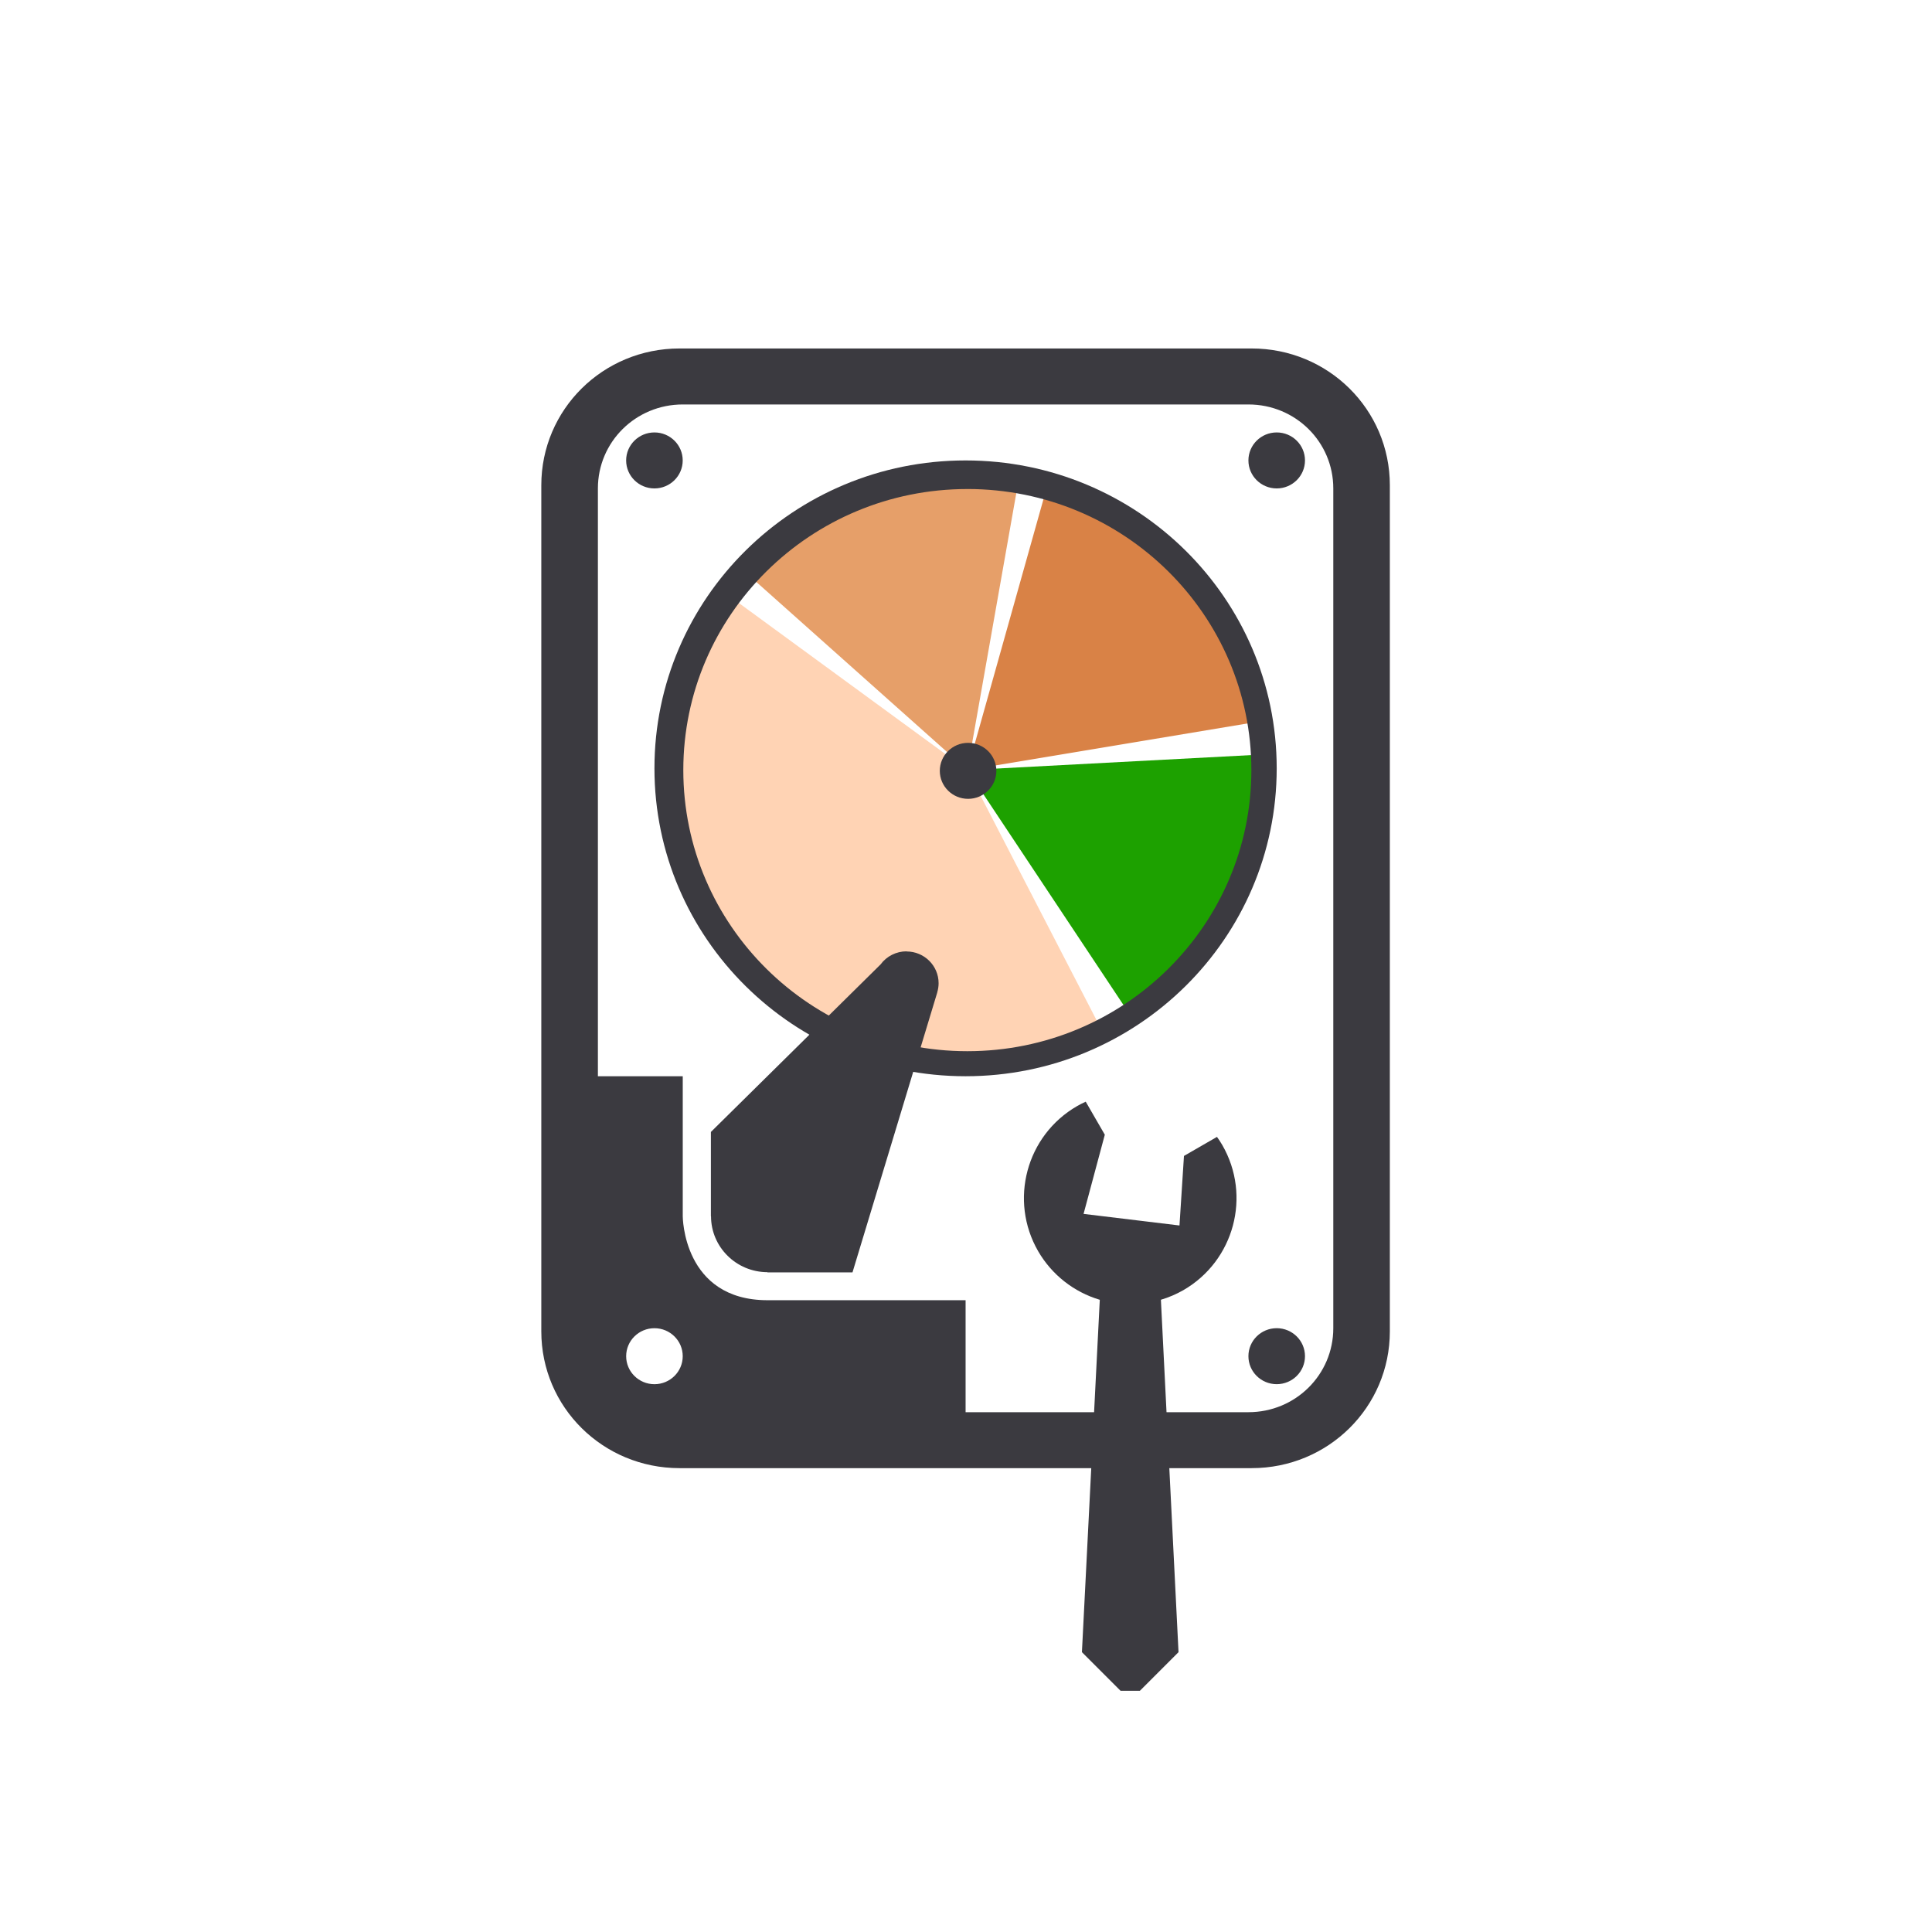
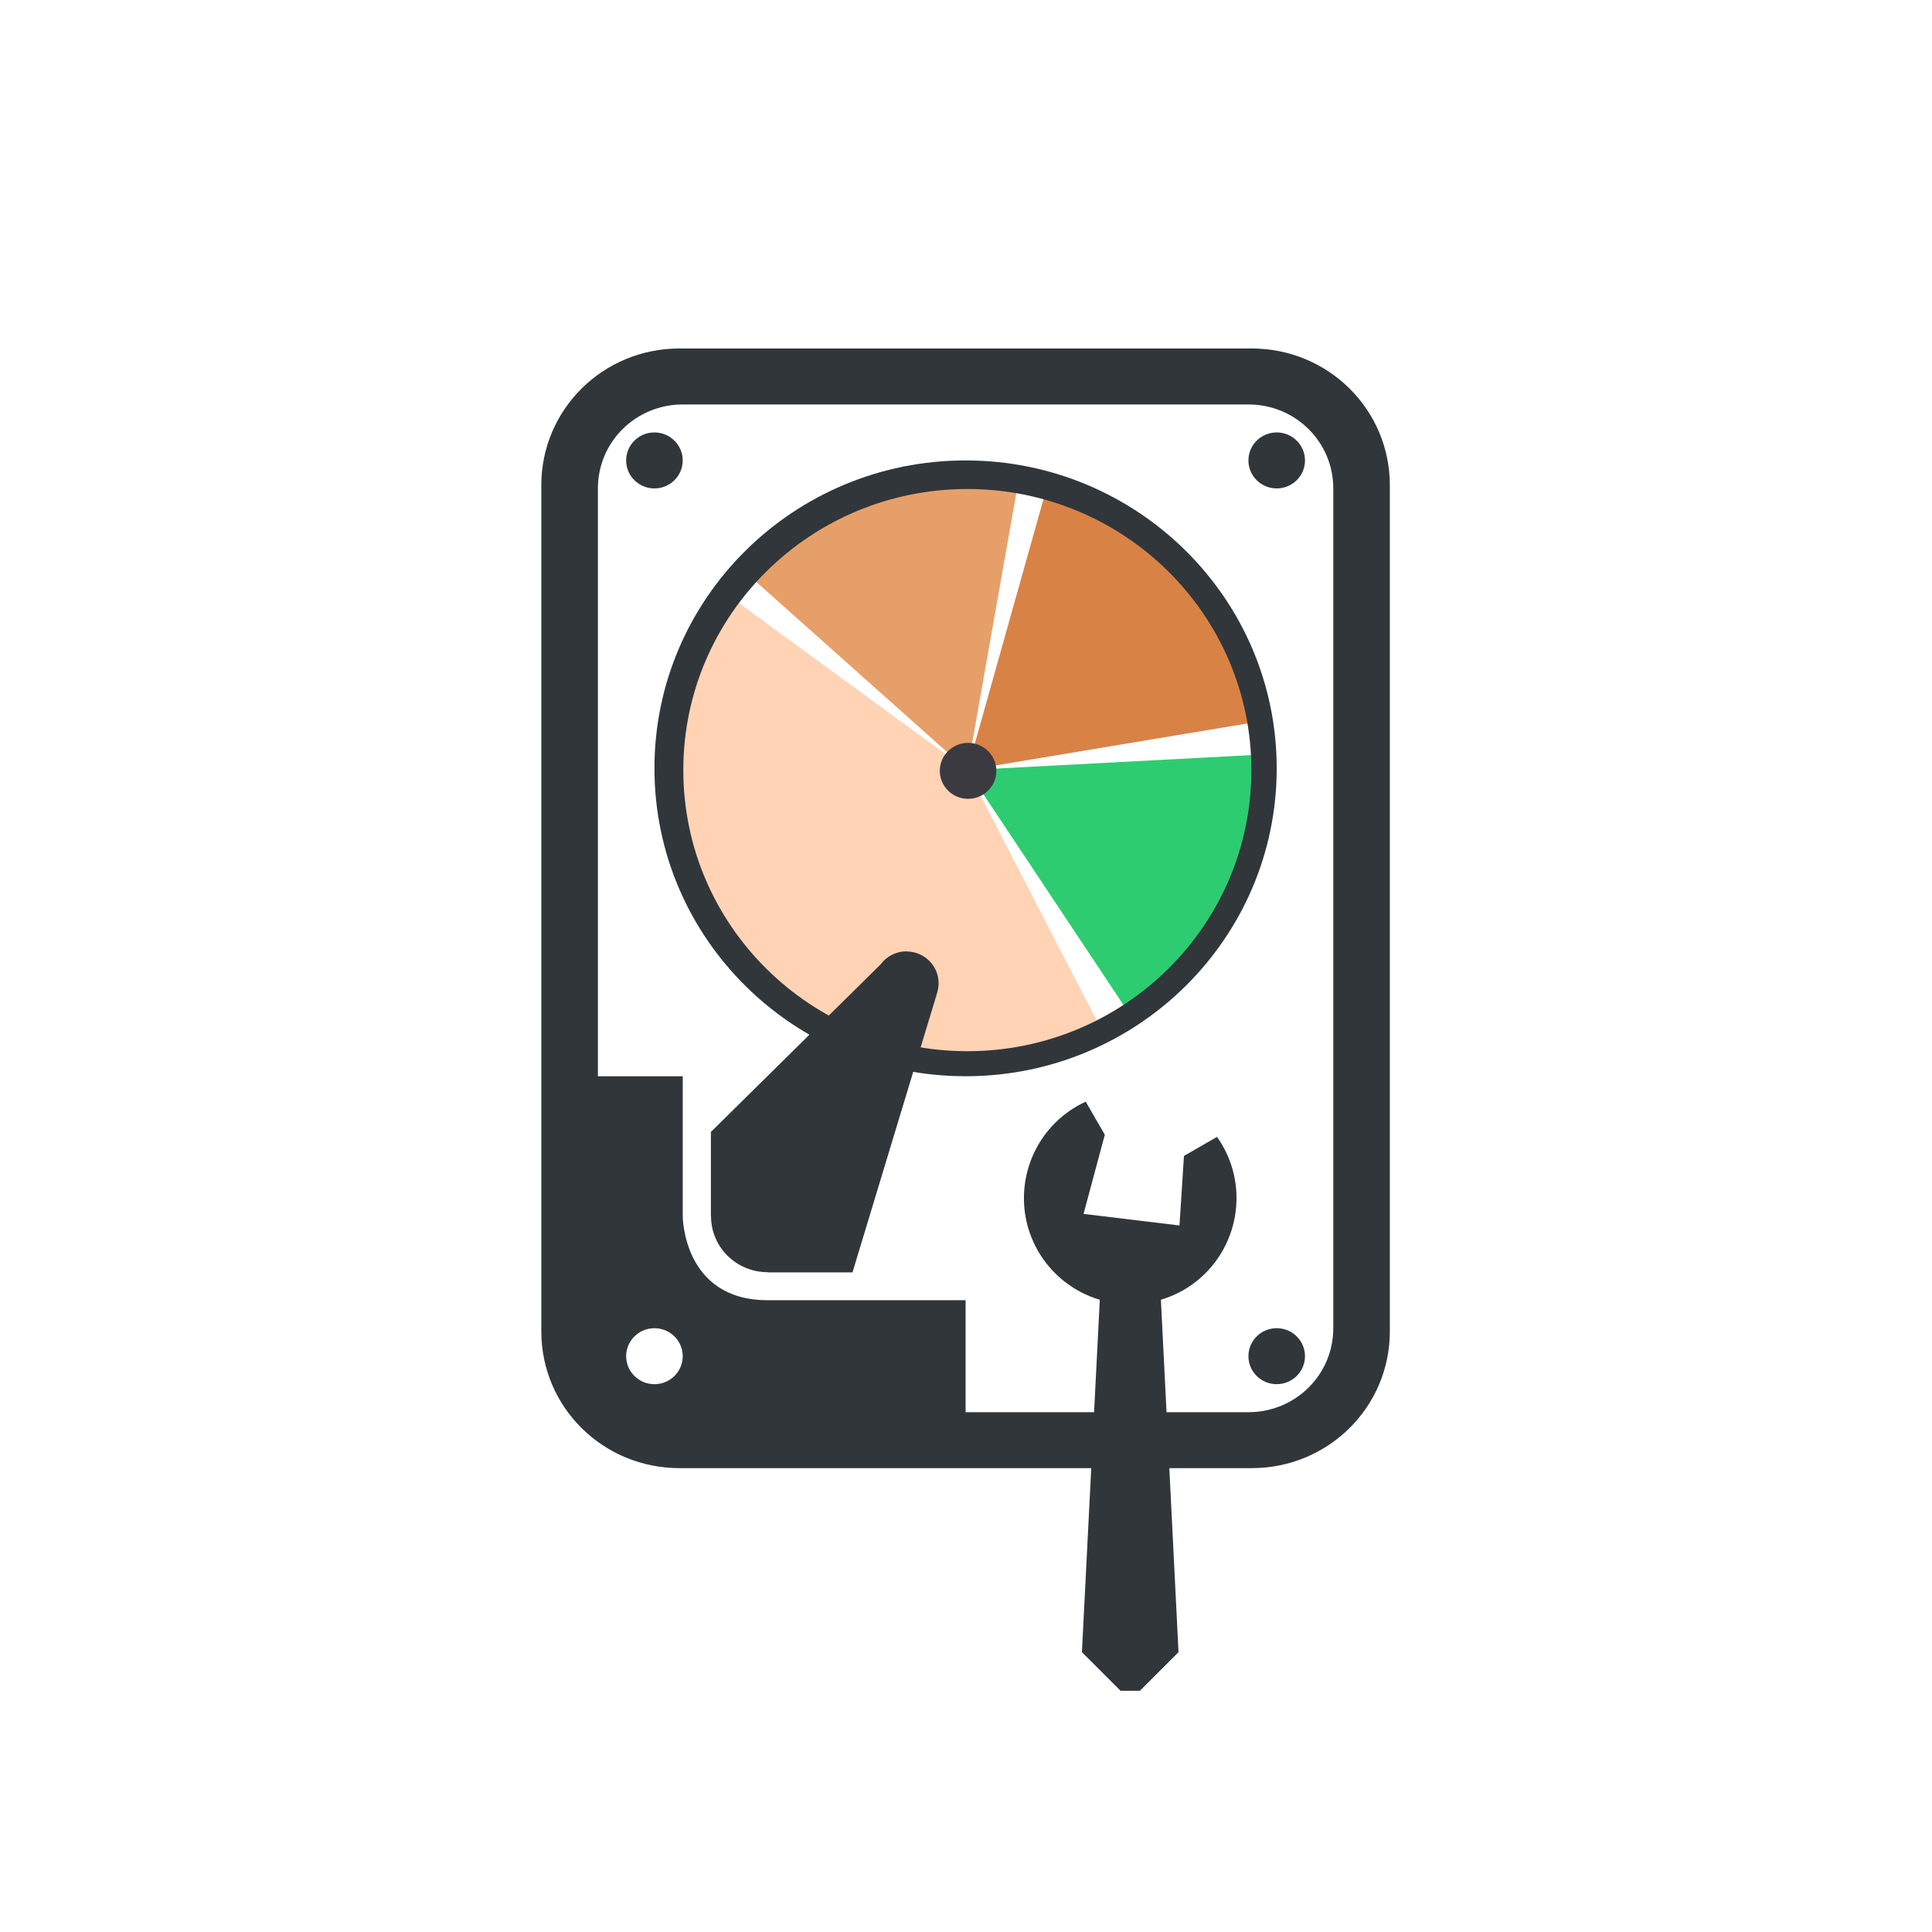
<svg xmlns="http://www.w3.org/2000/svg" width="100" height="100" viewBox="0 0 100 100" id="svg2" version="1.1">
  <defs id="defs4">
    <clipPath clipPathUnits="userSpaceOnUse" id="clipPath4376-6">
      <ellipse style="opacity:1;fill:#67a100;fill-opacity:1;stroke:none;stroke-width:2;stroke-miterlimit:4;stroke-dasharray:none;stroke-opacity:1" id="ellipse4378-8" cx="50" cy="992.862" rx="21" ry="20.5" />
    </clipPath>
    <clipPath clipPathUnits="userSpaceOnUse" id="clipPath4382-2">
      <ellipse style="opacity:1;fill:#67a100;fill-opacity:1;stroke:none;stroke-width:2;stroke-miterlimit:4;stroke-dasharray:none;stroke-opacity:1" id="ellipse4384-3" cx="50" cy="992.862" rx="21" ry="21.5" />
    </clipPath>
    <clipPath clipPathUnits="userSpaceOnUse" id="clipPath4394-6">
      <circle style="opacity:1;fill:#67a100;fill-opacity:1;stroke:none;stroke-width:2;stroke-miterlimit:4;stroke-dasharray:none;stroke-opacity:1" id="circle4396-1" cx="50" cy="992.362" r="21" />
    </clipPath>
    <clipPath clipPathUnits="userSpaceOnUse" id="clipPath4388-9">
      <circle style="opacity:1;fill:#67a100;fill-opacity:1;stroke:none;stroke-width:2;stroke-miterlimit:4;stroke-dasharray:none;stroke-opacity:1" id="circle4390-9" cx="50" cy="992.362" r="21" />
    </clipPath>
    <clipPath clipPathUnits="userSpaceOnUse" id="clipPath4382-6">
      <ellipse style="opacity:1;fill:#67a100;fill-opacity:1;stroke:none;stroke-width:2;stroke-miterlimit:4;stroke-dasharray:none;stroke-opacity:1" id="ellipse4384-7" cx="50" cy="992.862" rx="21" ry="21.5" />
    </clipPath>
    <clipPath clipPathUnits="userSpaceOnUse" id="clipPath4394-1">
      <circle style="opacity:1;fill:#67a100;fill-opacity:1;stroke:none;stroke-width:2;stroke-miterlimit:4;stroke-dasharray:none;stroke-opacity:1" id="circle4396-7" cx="50" cy="992.362" r="21" />
    </clipPath>
    <clipPath clipPathUnits="userSpaceOnUse" id="clipPath4388-6">
      <circle style="opacity:1;fill:#67a100;fill-opacity:1;stroke:none;stroke-width:2;stroke-miterlimit:4;stroke-dasharray:none;stroke-opacity:1" id="circle4390-1" cx="50" cy="992.362" r="21" />
    </clipPath>
    <clipPath clipPathUnits="userSpaceOnUse" id="clipPath4376-1">
      <ellipse style="opacity:1;fill:#67a100;fill-opacity:1;stroke:none;stroke-width:2;stroke-miterlimit:4;stroke-dasharray:none;stroke-opacity:1" id="ellipse4378-3" cx="50" cy="992.862" rx="21" ry="20.5" />
    </clipPath>
    <clipPath clipPathUnits="userSpaceOnUse" id="clipPath4955">
      <rect style="opacity:1;fill:#f33600;fill-opacity:1;stroke:none;stroke-width:2.8;stroke-linejoin:round;stroke-miterlimit:4;stroke-dasharray:none;stroke-opacity:1" id="rect4957" width="60" height="25" x="20" y="990.362" ry="3" />
    </clipPath>
    <clipPath clipPathUnits="userSpaceOnUse" id="clipPath4962">
      <circle style="opacity:1;fill:#f33600;fill-opacity:1;stroke:none;stroke-width:2.8;stroke-linejoin:round;stroke-miterlimit:4;stroke-dasharray:none;stroke-opacity:1" id="circle4964" cx="50" cy="44" r="15" />
    </clipPath>
  </defs>
  <g id="layer1" transform="translate(0,-952.3622)">
    <path style="fill:none;fill-rule:evenodd;stroke:#000000;stroke-width:1px;stroke-linecap:butt;stroke-linejoin:miter;stroke-opacity:1" d="m -600,752.362 0,0" id="path4763" />
    <g id="g4223">
      <path transform="matrix(0.7350796,0,0,0.7274663,13.31575,270.3128)" clip-path="none" id="path4358" d="m 50,992.362 5.677,-20.416 8.206,4.682 4.258,5.334 2.574,6.914 z" style="fill:#d98246;fill-opacity:1;fill-rule:evenodd;stroke:none;stroke-width:1px;stroke-linecap:butt;stroke-linejoin:miter;stroke-opacity:1" />
      <path transform="matrix(0.7350796,0,0,0.7274663,13.31575,270.3128)" clip-path="none" id="path4360" d="m 50,992.362 3.677,-21.023 -10.523,1.061 -8.788,5.878 z" style="fill:#e69f69;fill-opacity:1;fill-rule:evenodd;stroke:none;stroke-width:1px;stroke-linecap:butt;stroke-linejoin:miter;stroke-opacity:1" />
      <path transform="matrix(0.7350796,0,0,0.7274663,13.31575,270.3128)" clip-path="none" id="path4362" d="m 50,992.362 -17.212,-12.719 -3.76,10.962 2.541,12.271 4.918,5.481 12.573,5.149 10.497,-2.453 z" style="opacity:1;fill:#ffd3b4;fill-opacity:1;fill-rule:evenodd;stroke:none;stroke-width:1px;stroke-linecap:butt;stroke-linejoin:miter;stroke-opacity:1" />
-       <path transform="matrix(0.7350796,0,0,0.7274663,13.31575,270.3128)" clip-path="none" id="path4364" d="m 50,992.362 11.677,17.752 7.573,-8.818 1.744,-10.056 z" style="fill:#1da100;fill-opacity:1;fill-rule:evenodd;stroke:none;stroke-width:1px;stroke-linecap:butt;stroke-linejoin:miter;stroke-opacity:1" />
-       <path style="opacity:1;fill:#3b3a40;fill-opacity:1;stroke:none;stroke-width:2;stroke-miterlimit:4;stroke-dasharray:none;stroke-opacity:1" d="m 49.978,976.194 a 16.104,15.938 0 0 0 -16.104,15.937 16.104,15.938 0 0 0 16.104,15.937 16.104,15.938 0 0 0 16.104,-15.937 16.104,15.938 0 0 0 -16.104,-15.937 z m 0.092,1.479 A 14.702,14.549 0 0 1 64.771,992.223 14.702,14.549 0 0 1 50.07,1006.772 14.702,14.549 0 0 1 35.368,992.223 14.702,14.549 0 0 1 50.07,977.674 Z" id="path4205-5" />
-       <path id="rect4196-3" d="m 35.172,970.399 c -3.964,0 -7.154,3.158 -7.154,7.08 l 0,43.794 c 0,3.923 3.191,7.08 7.154,7.08 l 29.612,0 c 3.964,0 7.154,-3.158 7.154,-7.08 l 0,-43.794 c 0,-3.923 -3.191,-7.08 -7.154,-7.08 l -29.612,0 z m 0.166,2.898 29.281,0 c 2.433,0 4.392,1.939 4.392,4.347 l 0,43.466 c 0,2.408 -1.959,4.347 -4.392,4.347 l -14.64,0 0,-5.796 -4.392,0 -5.856,0 c -4.392,0 -4.392,-4.347 -4.392,-4.347 l 0,-7.244 -1.464,0 -2.928,0 0,-30.426 c 0,-2.408 1.959,-4.347 4.392,-4.347 z m -1.464,47.813 a 1.464,1.449 0 0 1 1.464,1.449 1.464,1.449 0 0 1 -1.464,1.449 1.464,1.449 0 0 1 -1.464,-1.449 1.464,1.449 0 0 1 1.464,-1.449 z" style="opacity:1;fill:#3b3a40;fill-opacity:1;stroke:none;stroke-width:2;stroke-miterlimit:4;stroke-dasharray:none;stroke-opacity:1" />
-       <ellipse ry="1.449" rx="1.464" cy="976.194" cx="33.873" id="path4212-4" style="opacity:1;fill:#3b3a40;fill-opacity:1;stroke:none;stroke-width:2;stroke-miterlimit:4;stroke-dasharray:none;stroke-opacity:1" />
-       <ellipse ry="1.449" rx="1.464" cy="976.194" cx="66.082" id="path4214-4" style="opacity:1;fill:#3b3a40;fill-opacity:1;stroke:none;stroke-width:2;stroke-miterlimit:4;stroke-dasharray:none;stroke-opacity:1" />
+       <path transform="matrix(0.7350796,0,0,0.7274663,13.31575,270.3128)" clip-path="none" id="path4364" d="m 50,992.362 11.677,17.752 7.573,-8.818 1.744,-10.056 z" style="fill:#2ecc71;fill-opacity:1;fill-rule:evenodd;stroke:none;stroke-width:1px;stroke-linecap:butt;stroke-linejoin:miter;stroke-opacity:1" />
+       <path style="opacity:1;fill:#31363b;fill-opacity:1;stroke:none;stroke-width:2;stroke-miterlimit:4;stroke-dasharray:none;stroke-opacity:1" d="m 49.978,976.194 a 16.104,15.938 0 0 0 -16.104,15.937 16.104,15.938 0 0 0 16.104,15.937 16.104,15.938 0 0 0 16.104,-15.937 16.104,15.938 0 0 0 -16.104,-15.937 z m 0.092,1.479 A 14.702,14.549 0 0 1 64.771,992.223 14.702,14.549 0 0 1 50.07,1006.772 14.702,14.549 0 0 1 35.368,992.223 14.702,14.549 0 0 1 50.07,977.674 Z" id="path4205-5" />
+       <path id="rect4196-3" d="m 35.172,970.399 c -3.964,0 -7.154,3.158 -7.154,7.08 l 0,43.794 c 0,3.923 3.191,7.08 7.154,7.08 l 29.612,0 c 3.964,0 7.154,-3.158 7.154,-7.08 l 0,-43.794 c 0,-3.923 -3.191,-7.08 -7.154,-7.08 l -29.612,0 z m 0.166,2.898 29.281,0 c 2.433,0 4.392,1.939 4.392,4.347 l 0,43.466 c 0,2.408 -1.959,4.347 -4.392,4.347 l -14.64,0 0,-5.796 -4.392,0 -5.856,0 c -4.392,0 -4.392,-4.347 -4.392,-4.347 l 0,-7.244 -1.464,0 -2.928,0 0,-30.426 c 0,-2.408 1.959,-4.347 4.392,-4.347 z m -1.464,47.813 a 1.464,1.449 0 0 1 1.464,1.449 1.464,1.449 0 0 1 -1.464,1.449 1.464,1.449 0 0 1 -1.464,-1.449 1.464,1.449 0 0 1 1.464,-1.449 z" style="opacity:1;fill:#31363b;fill-opacity:1;stroke:none;stroke-width:2;stroke-miterlimit:4;stroke-dasharray:none;stroke-opacity:1" />
+       <ellipse ry="1.449" rx="1.464" cy="976.194" cx="33.873" id="path4212-4" style="opacity:1;fill:#31363b;fill-opacity:1;stroke:none;stroke-width:2;stroke-miterlimit:4;stroke-dasharray:none;stroke-opacity:1" />
+       <ellipse ry="1.449" rx="1.464" cy="976.194" cx="66.082" id="path4214-4" style="opacity:1;fill:#31363b;fill-opacity:1;stroke:none;stroke-width:2;stroke-miterlimit:4;stroke-dasharray:none;stroke-opacity:1" />
      <ellipse ry="1.449" rx="1.464" cy="992.261" cx="50.108" id="path4216-6" style="opacity:1;fill:#3b3a40;fill-opacity:1;stroke:none;stroke-width:2;stroke-miterlimit:4;stroke-dasharray:none;stroke-opacity:1" />
-       <path id="path4224-1" d="m 46.924,1001.603 a 1.66,1.643 0 0 0 -1.344,0.676 l -8.784,8.673 0,2.917 0,1.449 0.006,0 a 2.928,2.898 0 0 0 2.922,2.892 l 0,0.01 1.464,0 2.937,0 4.389,-14.494 -0.003,0 a 1.66,1.643 0 0 0 0.071,-0.475 1.66,1.643 0 0 0 -1.658,-1.641 z" style="opacity:1;fill:#3b3a40;fill-opacity:1;stroke:none;stroke-width:2;stroke-miterlimit:4;stroke-dasharray:none;stroke-opacity:1" />
-       <ellipse ry="1.449" rx="1.464" cy="1022.558" cx="66.082" id="path4231-2" style="opacity:1;fill:#3b3a40;fill-opacity:1;stroke:none;stroke-width:2;stroke-miterlimit:4;stroke-dasharray:none;stroke-opacity:1" />
-       <path id="path5232" d="m 56.195,1009.386 a 5.5,5.5 0 0 0 -0.445,0.227 5.5,5.5 0 0 0 -2.014,7.514 5.5,5.5 0 0 0 3.189,2.512 L 56,1037.877 l 2,2 1,0 2,-2 -0.912,-18.24 a 5.5,5.5 0 0 0 1.162,-0.496 5.5,5.5 0 0 0 2.014,-7.514 5.5,5.5 0 0 0 -0.273,-0.42 l -1.709,0.986 -0.232,3.6 -4.965,-0.6 1.1,-4.098 -0.988,-1.709 z" style="fill:#3b3a40;fill-opacity:1;fill-rule:evenodd;stroke:none;stroke-width:1px;stroke-linecap:butt;stroke-linejoin:miter;stroke-opacity:1" />
+       <path id="path4224-1" d="m 46.924,1001.603 a 1.66,1.643 0 0 0 -1.344,0.676 l -8.784,8.673 0,2.917 0,1.449 0.006,0 a 2.928,2.898 0 0 0 2.922,2.892 l 0,0.01 1.464,0 2.937,0 4.389,-14.494 -0.003,0 a 1.66,1.643 0 0 0 0.071,-0.475 1.66,1.643 0 0 0 -1.658,-1.641 z" style="opacity:1;fill:#31363b;fill-opacity:1;stroke:none;stroke-width:2;stroke-miterlimit:4;stroke-dasharray:none;stroke-opacity:1" />
+       <ellipse ry="1.449" rx="1.464" cy="1022.558" cx="66.082" id="path4231-2" style="opacity:1;fill:#31363b;fill-opacity:1;stroke:none;stroke-width:2;stroke-miterlimit:4;stroke-dasharray:none;stroke-opacity:1" />
+       <path id="path5232" d="m 56.195,1009.386 a 5.5,5.5 0 0 0 -0.445,0.227 5.5,5.5 0 0 0 -2.014,7.514 5.5,5.5 0 0 0 3.189,2.512 L 56,1037.877 l 2,2 1,0 2,-2 -0.912,-18.24 a 5.5,5.5 0 0 0 1.162,-0.496 5.5,5.5 0 0 0 2.014,-7.514 5.5,5.5 0 0 0 -0.273,-0.42 l -1.709,0.986 -0.232,3.6 -4.965,-0.6 1.1,-4.098 -0.988,-1.709 z" style="fill:#31363b;fill-opacity:1;fill-rule:evenodd;stroke:none;stroke-width:1px;stroke-linecap:butt;stroke-linejoin:miter;stroke-opacity:1" />
    </g>
  </g>
</svg>
